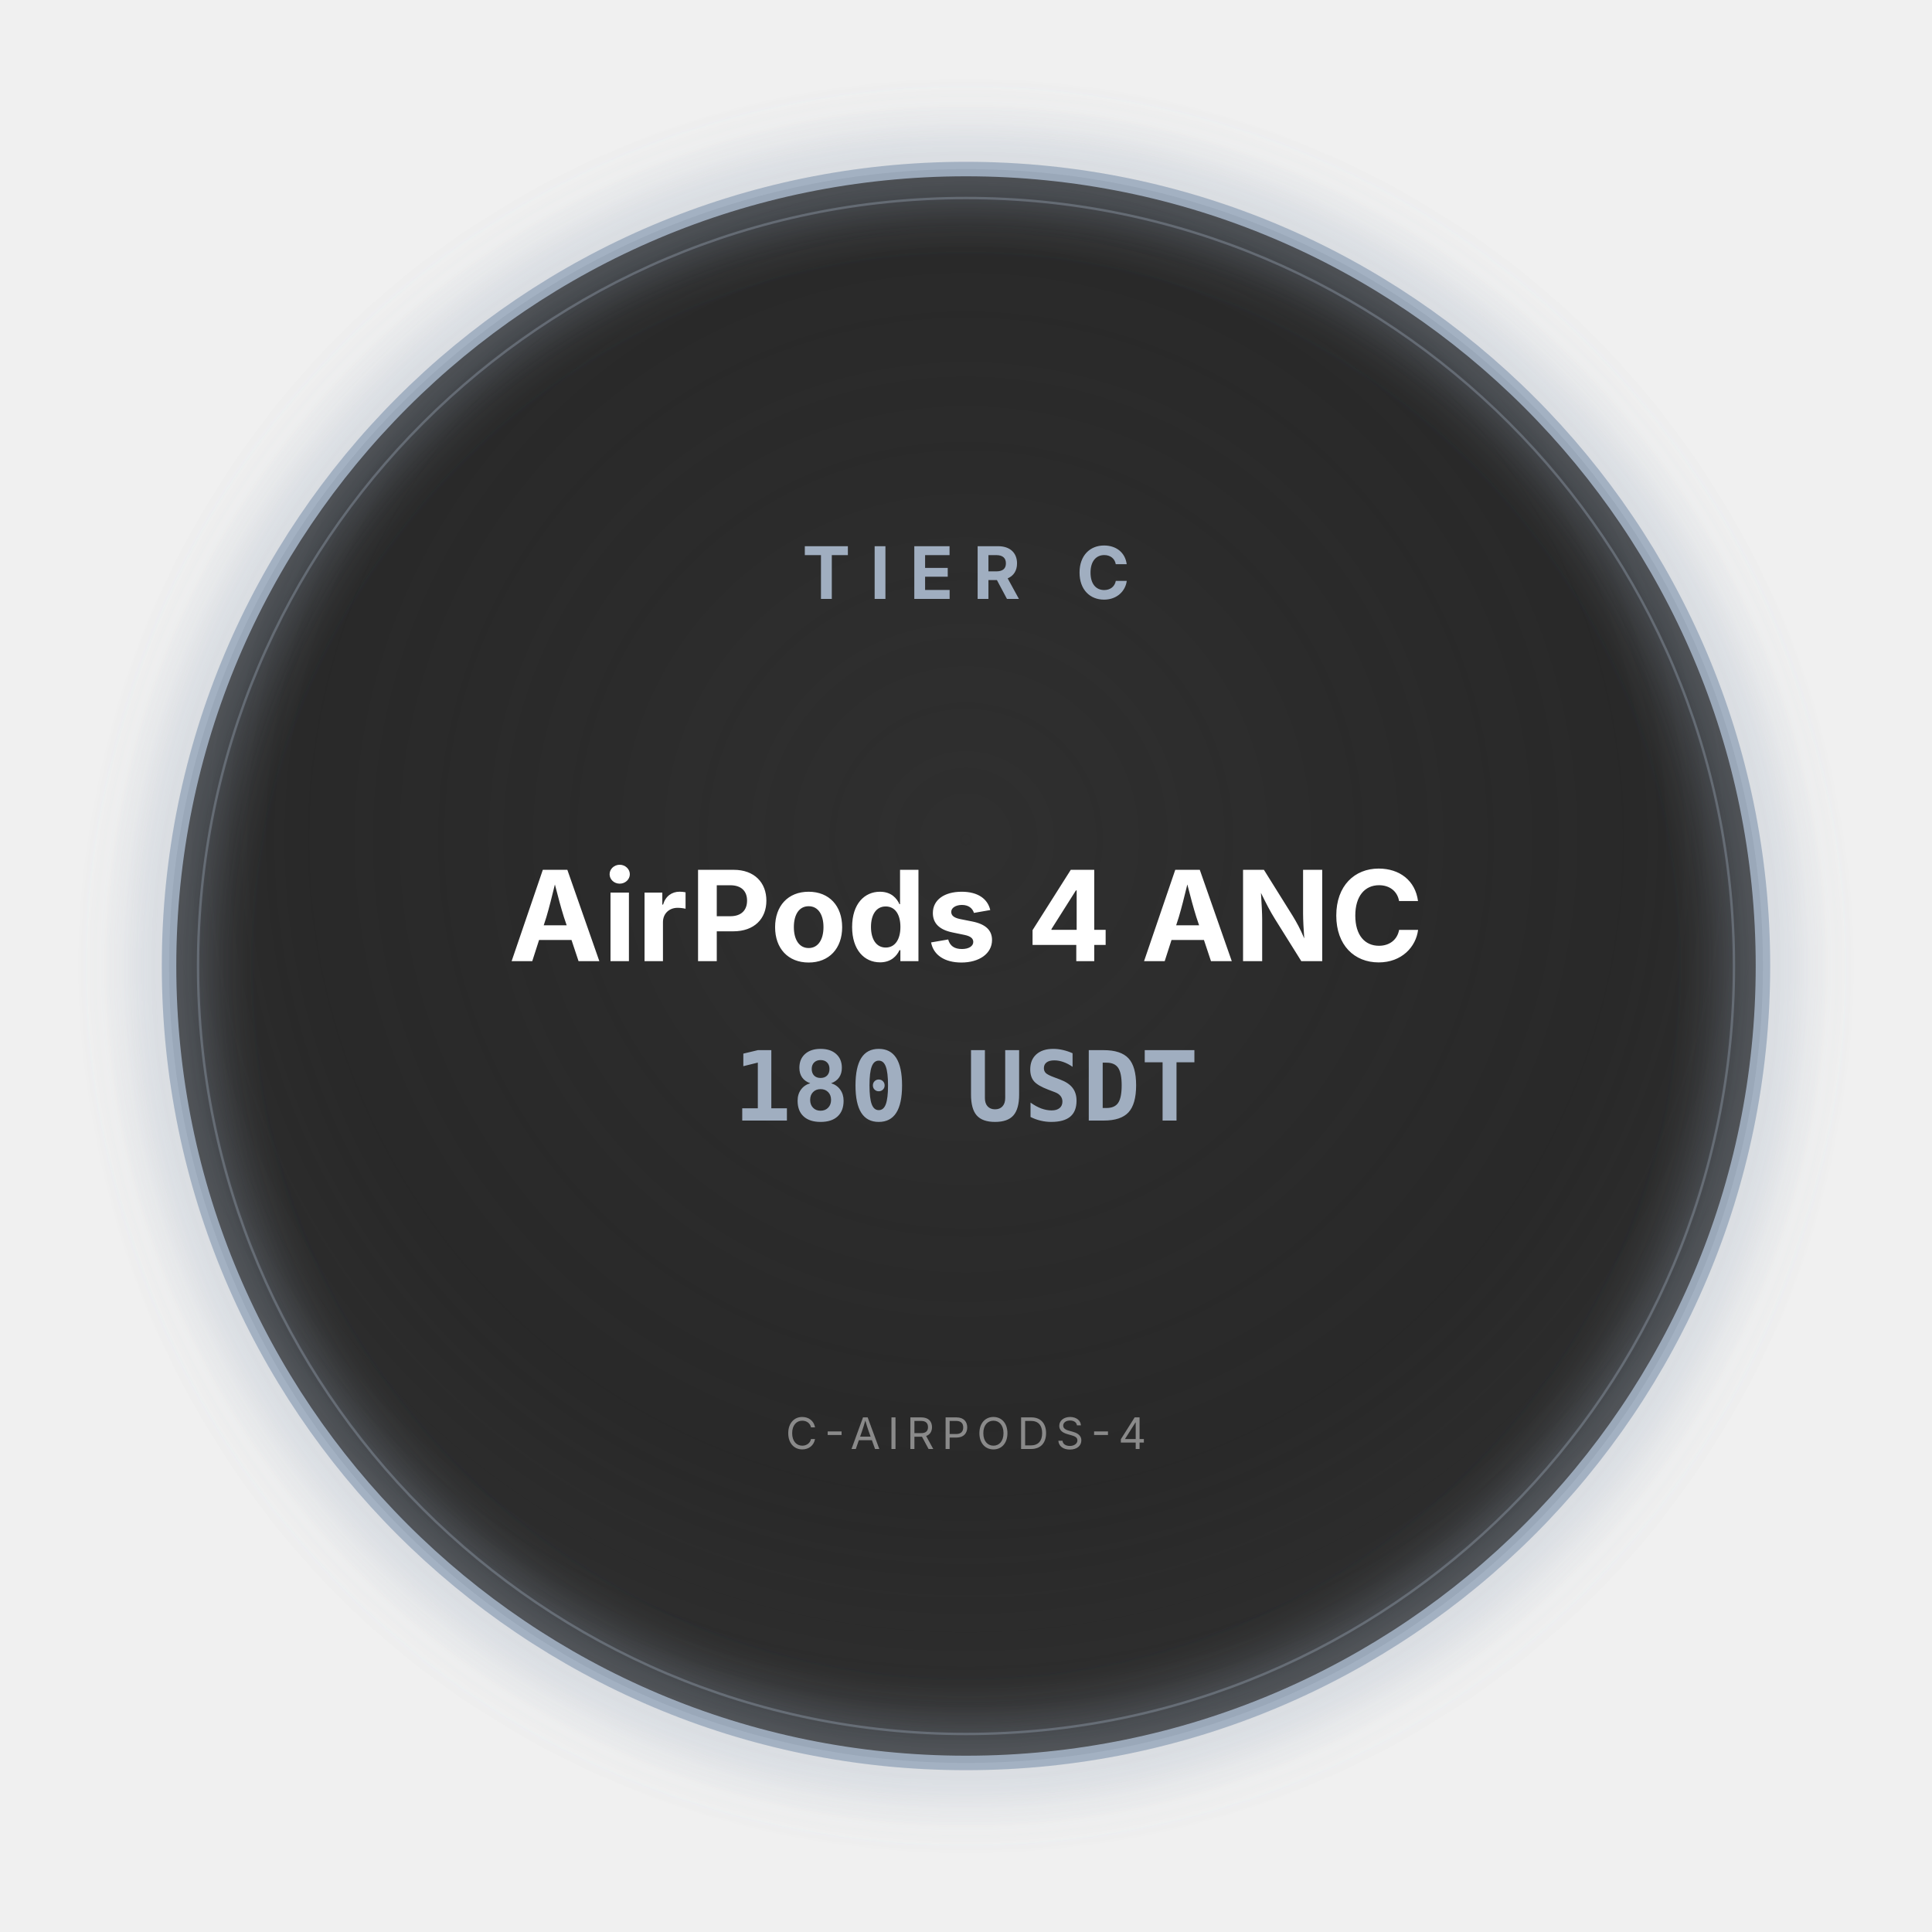
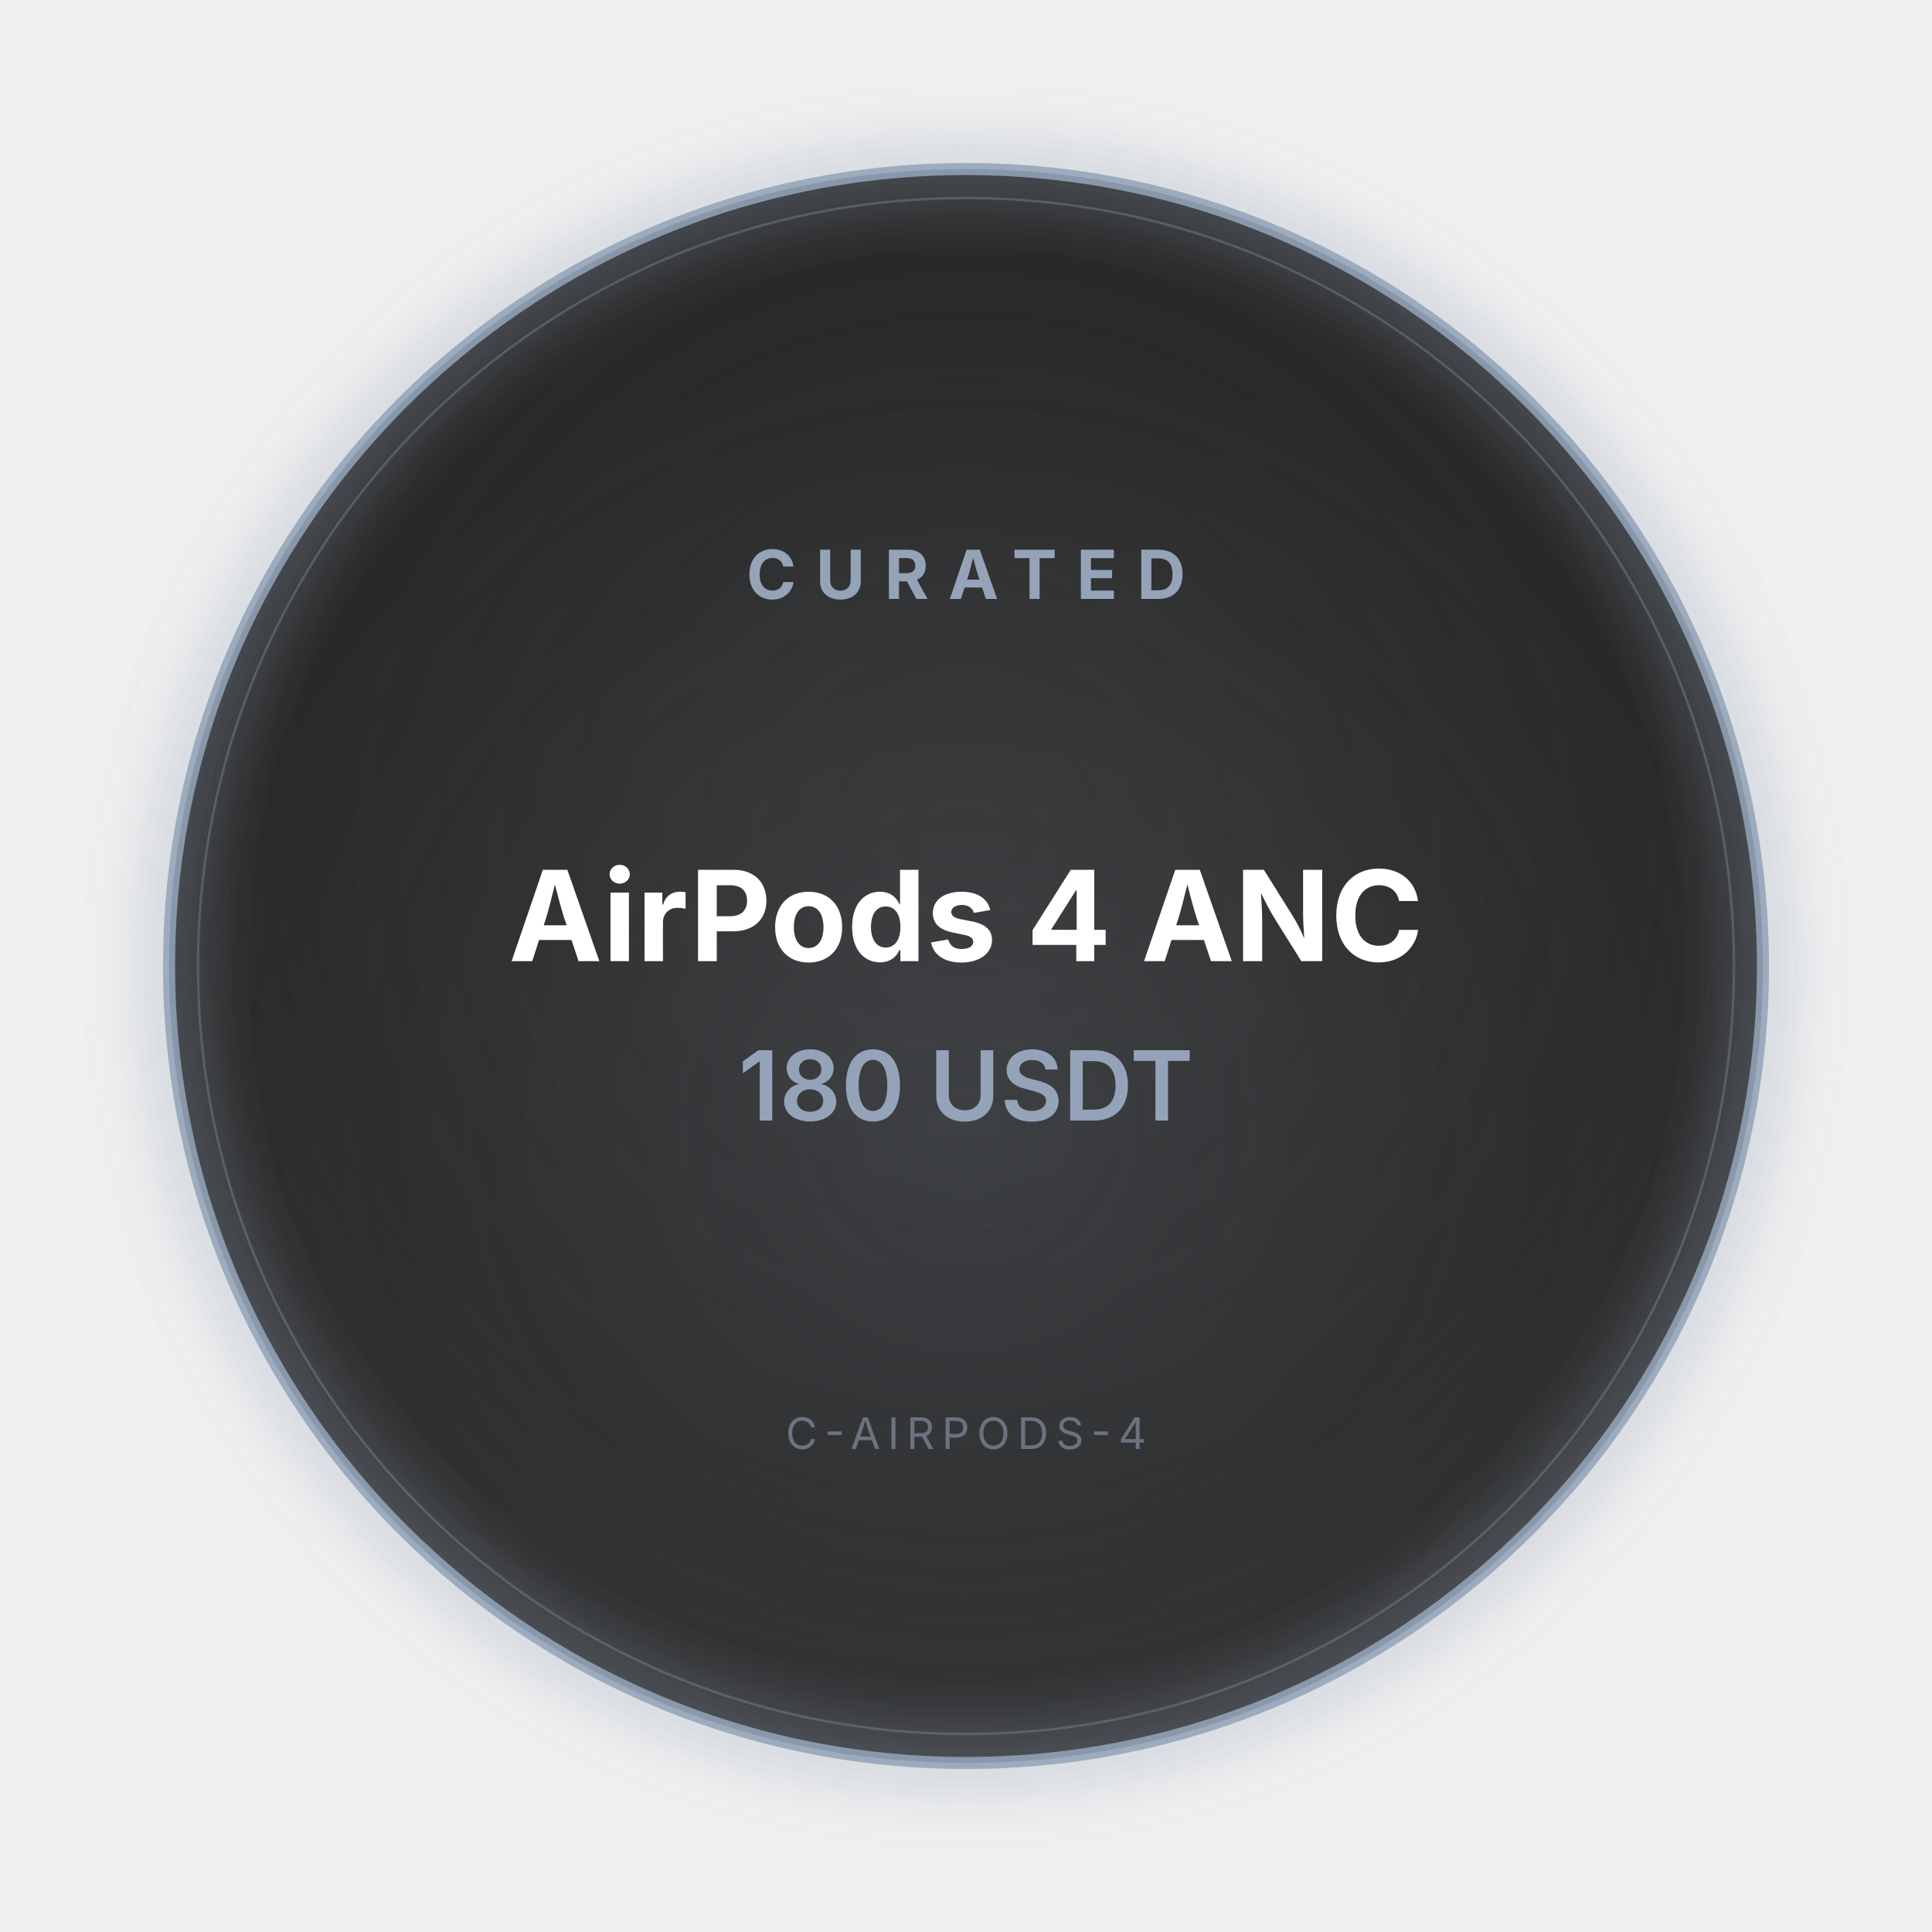
<svg xmlns="http://www.w3.org/2000/svg" width="800" height="800" viewBox="0 0 800 800" role="img" aria-label="AirPods 4 ANC - 180 USDT">
  <defs>
    <filter id="glow" x="-30%" y="-30%" width="160%" height="160%">
      <feGaussianBlur stdDeviation="14" result="b1" />
      <feGaussianBlur stdDeviation="4" result="b2" />
      <feMerge>
        <feMergeNode in="b1" />
        <feMergeNode in="b2" />
        <feMergeNode in="SourceGraphic" />
      </feMerge>
    </filter>
    <radialGradient id="disc" cx="50%" cy="42%" r="60%">
      <stop offset="0%" stop-color="#1E1E1E" stop-opacity="0.92" />
      <stop offset="70%" stop-color="#0E0E0E" stop-opacity="0.88" />
      <stop offset="100%" stop-color="#050505" stop-opacity="0.82" />
    </radialGradient>
+     <radialGradient id="pedestal" cx="50%" cy="60%" r="50%">
+       <stop offset="0%" stop-color="#94A3B8" stop-opacity="0.16" />
+       <stop offset="100%" stop-color="#94A3B8" stop-opacity="0" />
+     </radialGradient>
  </defs>
-   <g font-family="Inter, 'Segoe UI', Roboto, Helvetica, Arial, sans-serif">
+   <g font-family="Cinzel, Pretendard, Inter, serif">
    <circle cx="400" cy="400" r="330" fill="url(#disc)" />
-     <circle cx="400" cy="400" r="330" fill="none" stroke="#A0AEC0" stroke-width="6" filter="url(#glow)" opacity="0.95" />
-     <circle cx="400" cy="400" r="318" fill="none" stroke="#A0AEC0" stroke-width="1" opacity="0.35" />
-     <text x="400" y="248" text-anchor="middle" font-size="30" font-weight="700" letter-spacing="8" fill="#A0AEC0">TIER C</text>
-     <text x="400" y="398" text-anchor="middle" font-size="52" font-weight="700" fill="#FFFFFF">AirPods 4 ANC</text>
-     <text x="400" y="464" text-anchor="middle" font-size="40" font-weight="600" fill="#A0AEC0" font-family="'JetBrains Mono', Consolas, monospace">180 USDT</text>
-     <text x="400" y="600" text-anchor="middle" font-size="18" letter-spacing="3" fill="#8A8A8A">C-AIRPODS-4</text>
+     <circle cx="400" cy="400" r="330" fill="url(#pedestal)" />
+     <circle cx="400" cy="400" r="330" fill="none" stroke="#94A3B8" stroke-width="5" filter="url(#glow)" opacity="0.9" />
+     <circle cx="400" cy="400" r="318" fill="none" stroke="#94A3B8" stroke-width="1" opacity="0.3" />
+     <text x="400" y="248" text-anchor="middle" font-size="28" font-weight="700" letter-spacing="8" fill="#94A3B8">CURATED</text>
+     <text x="400" y="398" text-anchor="middle" font-size="52" font-weight="700" fill="#FFFFFF" font-family="Pretendard, Inter, Arial, sans-serif">AirPods 4 ANC</text>
+     <text x="400" y="464" text-anchor="middle" font-size="40" font-weight="600" fill="#94A3B8" font-family="Pretendard, Inter, Consolas, monospace">180 USDT</text>
+     <text x="400" y="600" text-anchor="middle" font-size="18" letter-spacing="3" fill="#6B7280" font-family="Inter, Arial, sans-serif">C-AIRPODS-4</text>
  </g>
</svg>
